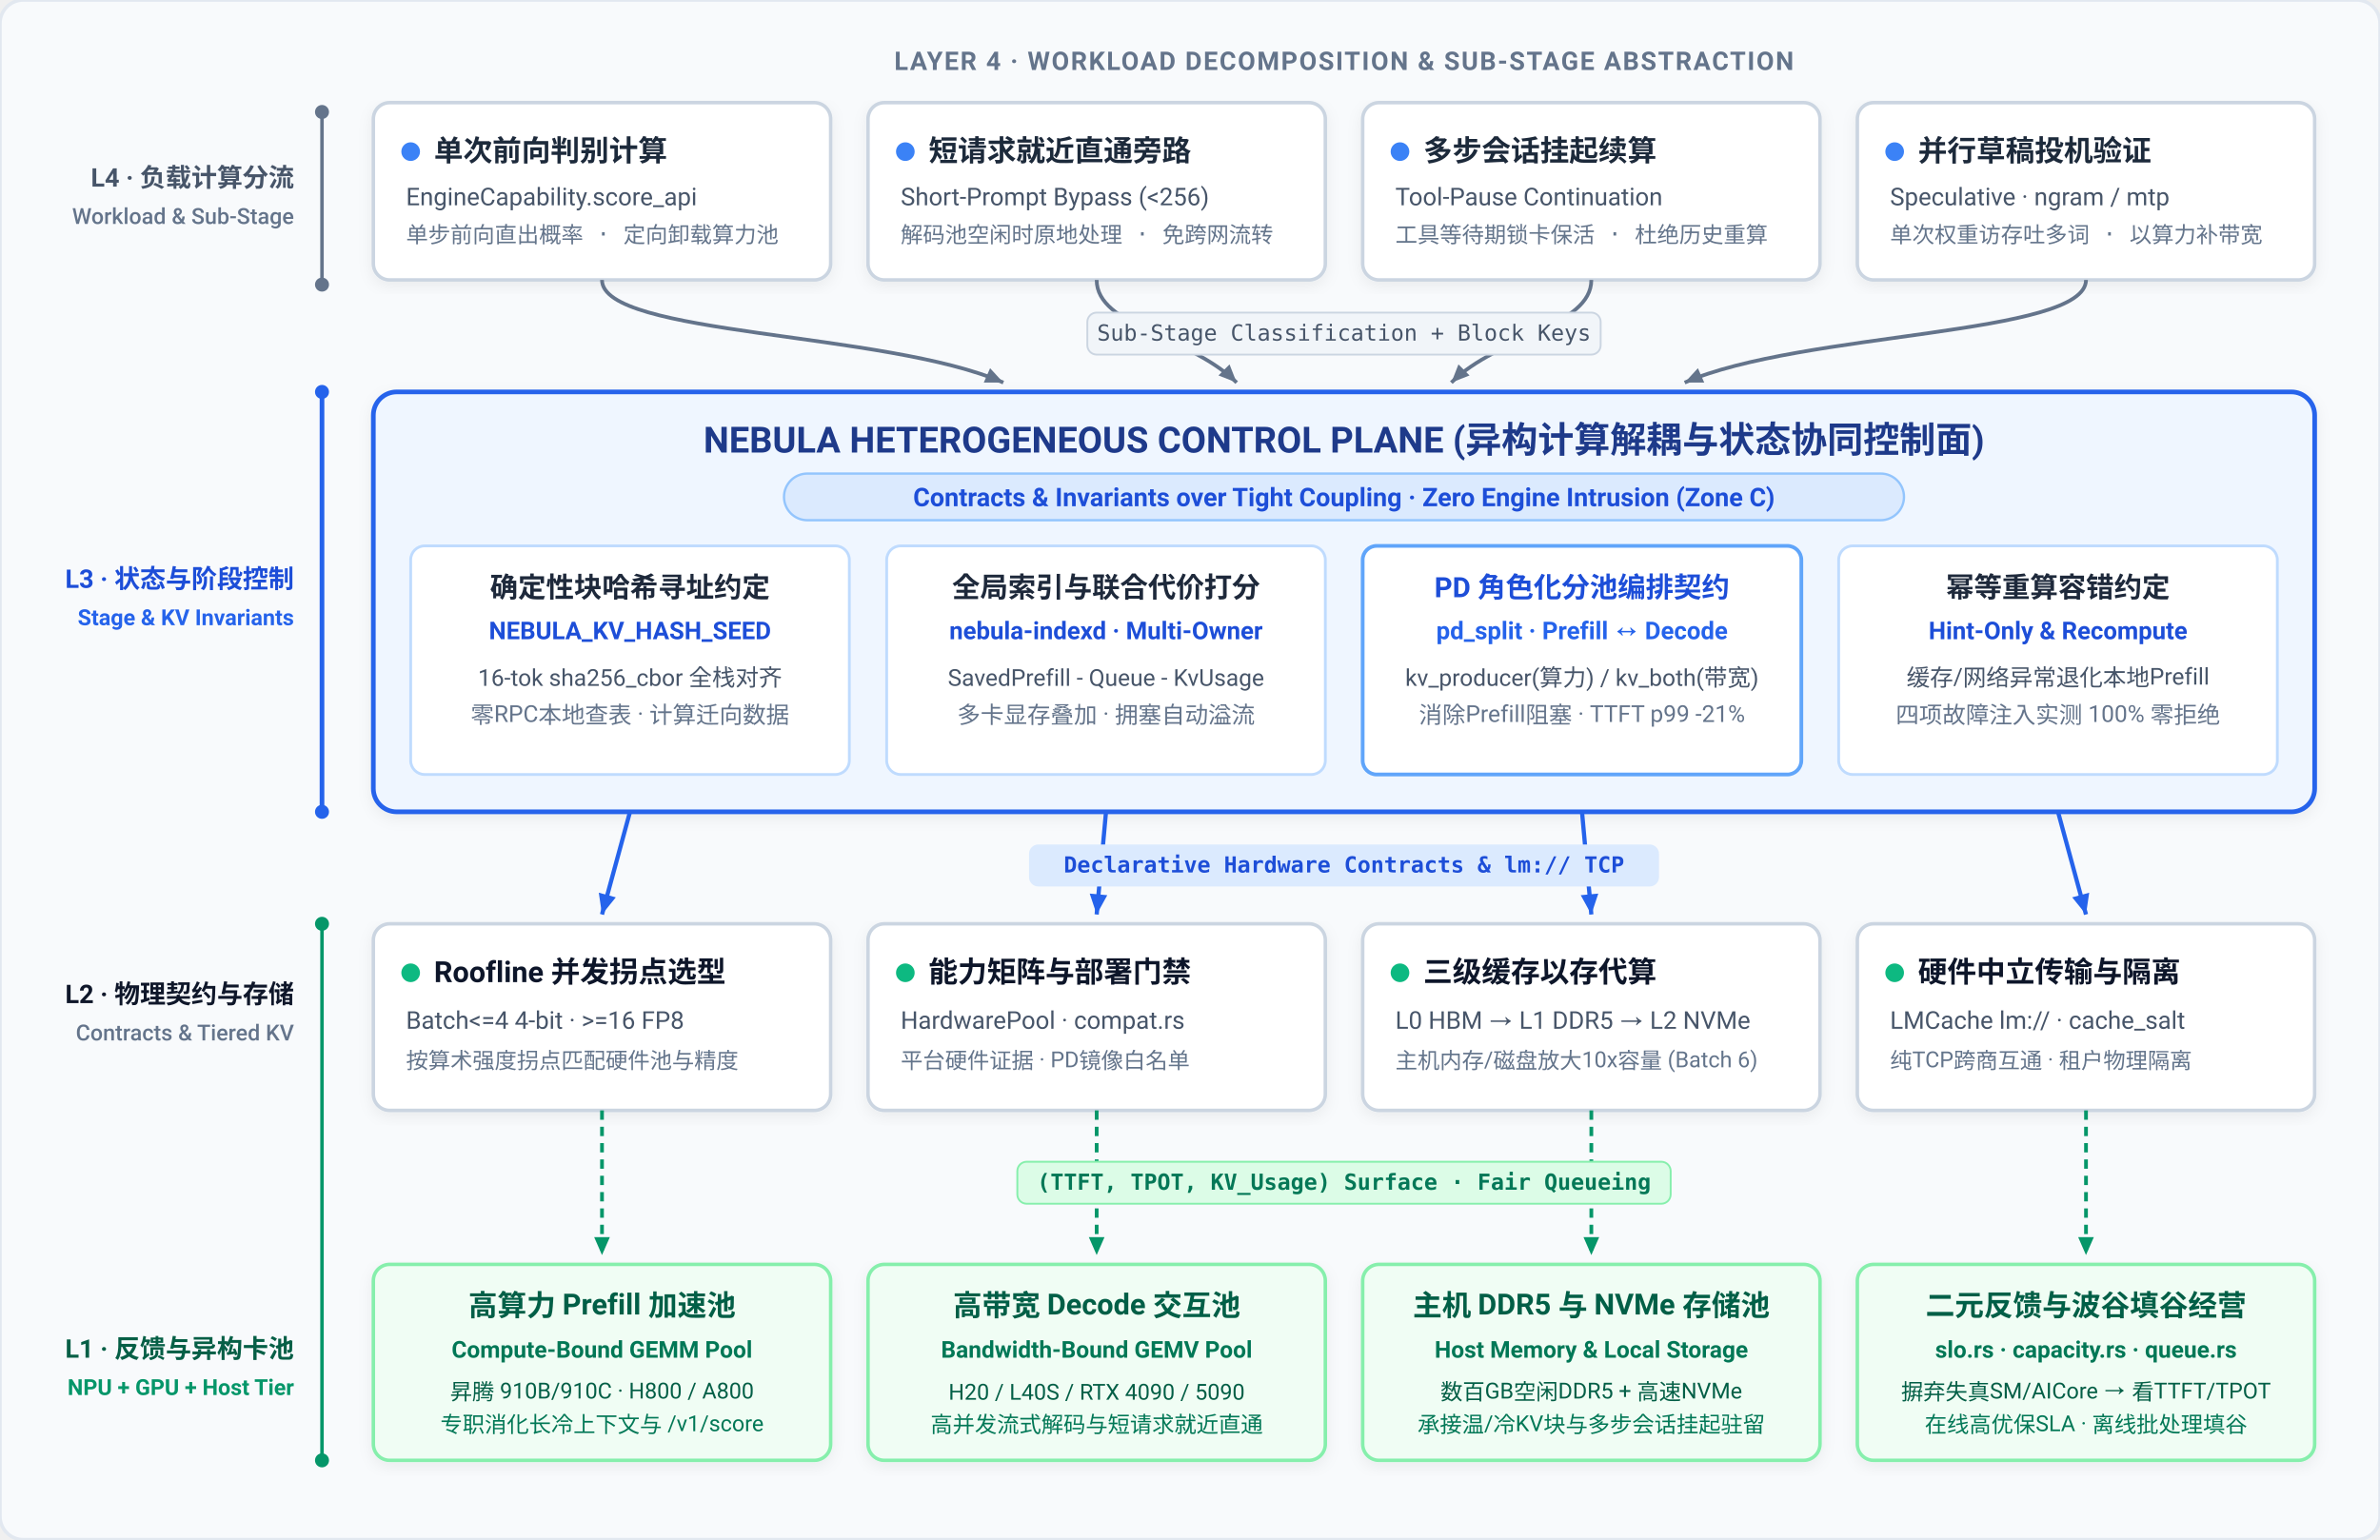
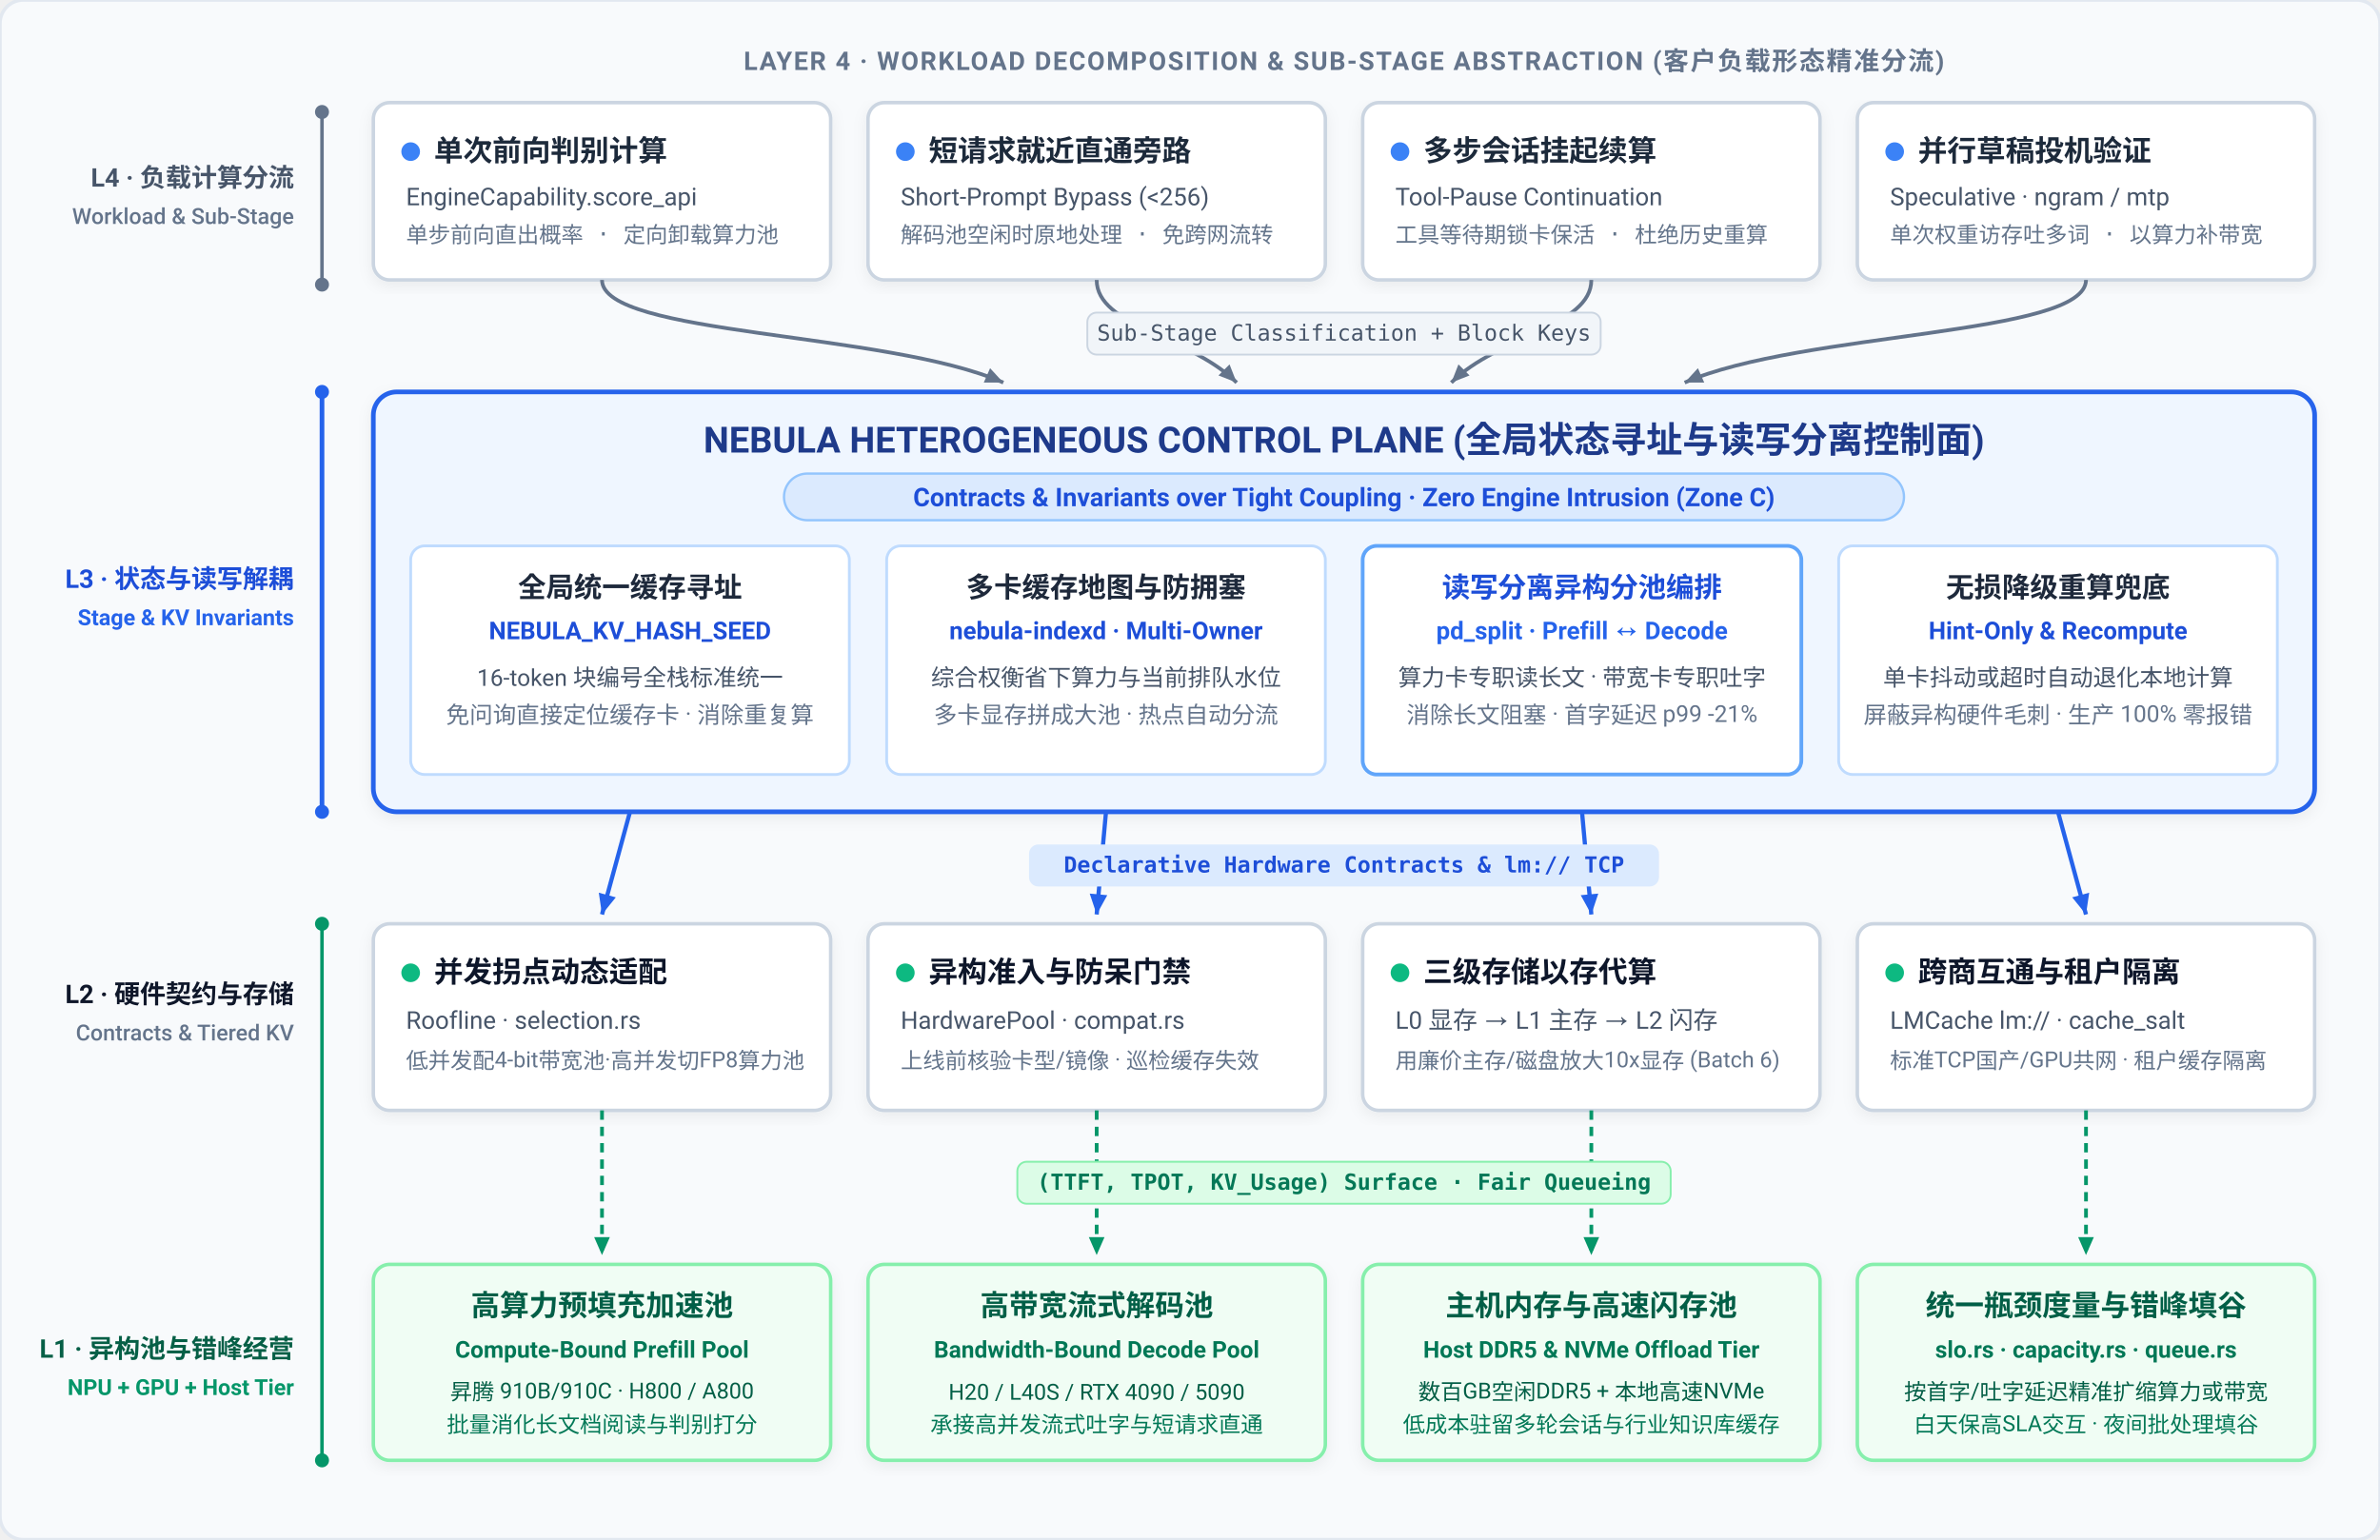
<svg xmlns="http://www.w3.org/2000/svg" viewBox="0 0 1020 660" width="100%" height="auto" font-family="-apple-system, BlinkMacSystemFont, 'Segoe UI', 'PingFang SC', 'Hiragino Sans GB', 'Microsoft YaHei', Roboto, Helvetica, Arial, sans-serif">
  <defs>
    <marker id="arrow-slate" viewBox="0 0 10 10" refX="8" refY="5" markerWidth="6" markerHeight="6" orient="auto-start-reverse">
      <path d="M 0 1.5 L 8 5 L 0 8.5 z" fill="#64748B" />
    </marker>
    <marker id="arrow-blue" viewBox="0 0 10 10" refX="8" refY="5" markerWidth="6" markerHeight="6" orient="auto-start-reverse">
      <path d="M 0 1.5 L 8 5 L 0 8.5 z" fill="#2563EB" />
    </marker>
    <marker id="arrow-emerald" viewBox="0 0 10 10" refX="8" refY="5" markerWidth="6" markerHeight="6" orient="auto-start-reverse">
      <path d="M 0 1.5 L 8 5 L 0 8.5 z" fill="#059669" />
    </marker>
    <filter id="shadow" x="-4%" y="-4%" width="108%" height="112%">
      <feDropShadow dx="0" dy="2" stdDeviation="3" flood-color="#0F172A" flood-opacity="0.06" />
    </filter>
  </defs>
  <rect x="0" y="0" width="1020" height="660" rx="10" fill="#F8FAFC" stroke="#E2E8F0" stroke-width="1.5" />
  <g>
    <line x1="138" y1="48" x2="138" y2="122" stroke="#64748B" stroke-width="1.5" />
    <circle cx="138" cy="48" r="3" fill="#64748B" />
    <circle cx="138" cy="122" r="3" fill="#64748B" />
    <text x="126" y="80" text-anchor="end" font-size="11" font-weight="700" fill="#475569">L4 · 负载计算分流</text>
    <text x="126" y="96" text-anchor="end" font-size="9.5" font-weight="500" fill="#64748B">Workload &amp; Sub-Stage</text>
    <line x1="138" y1="168" x2="138" y2="348" stroke="#2563EB" stroke-width="2" />
    <circle cx="138" cy="168" r="3" fill="#2563EB" />
    <circle cx="138" cy="348" r="3" fill="#2563EB" />
-     <text x="126" y="252" text-anchor="end" font-size="11" font-weight="700" fill="#1D4ED8">L3 · 状态与阶段控制</text>
+     <text x="126" y="252" text-anchor="end" font-size="11" font-weight="700" fill="#1D4ED8">L3 · 状态与读写解耦</text>
    <text x="126" y="268" text-anchor="end" font-size="9.5" font-weight="600" fill="#2563EB">Stage &amp; KV Invariants</text>
    <line x1="138" y1="396" x2="138" y2="626" stroke="#059669" stroke-width="1.5" />
    <circle cx="138" cy="396" r="3" fill="#059669" />
    <circle cx="138" cy="626" r="3" fill="#059669" />
-     <text x="126" y="430" text-anchor="end" font-size="11" font-weight="700" fill="#0F172A">L2 · 物理契约与存储</text>
+     <text x="126" y="430" text-anchor="end" font-size="11" font-weight="700" fill="#0F172A">L2 · 硬件契约与存储</text>
    <text x="126" y="446" text-anchor="end" font-size="9.5" font-weight="500" fill="#64748B">Contracts &amp; Tiered KV</text>
-     <text x="126" y="582" text-anchor="end" font-size="11" font-weight="700" fill="#065F46">L1 · 反馈与异构卡池</text>
+     <text x="126" y="582" text-anchor="end" font-size="11" font-weight="700" fill="#065F46">L1 · 异构池与错峰经营</text>
    <text x="126" y="598" text-anchor="end" font-size="9.5" font-weight="600" fill="#059669">NPU + GPU + Host Tier</text>
  </g>
-   <text x="576" y="30" text-anchor="middle" font-size="11" font-weight="700" fill="#64748B" letter-spacing="0.06em">LAYER 4 · WORKLOAD DECOMPOSITION &amp; SUB-STAGE ABSTRACTION</text>
+   <text x="576" y="30" text-anchor="middle" font-size="11" font-weight="700" fill="#64748B" letter-spacing="0.06em">LAYER 4 · WORKLOAD DECOMPOSITION &amp; SUB-STAGE ABSTRACTION (客户负载形态精准分流)</text>
  <g filter="url(#shadow)">
    <rect x="160" y="44" width="196" height="76" rx="7" fill="#FFFFFF" stroke="#CBD5E1" stroke-width="1.5" />
    <circle cx="176" cy="65" r="4" fill="#3B82F6" />
    <text x="186" y="69" font-size="12.5" font-weight="700" fill="#1E293B">单次前向判别计算</text>
    <text x="174" y="88" font-size="10.5" fill="#475569">EngineCapability.score_api</text>
    <text x="174" y="104" font-size="9.5" font-family="ui-monospace, SFMono-Regular, Menlo, monospace" fill="#64748B">单步前向直出概率 · 定向卸载算力池</text>
    <rect x="372" y="44" width="196" height="76" rx="7" fill="#FFFFFF" stroke="#CBD5E1" stroke-width="1.5" />
    <circle cx="388" cy="65" r="4" fill="#3B82F6" />
    <text x="398" y="69" font-size="12.5" font-weight="700" fill="#1E293B">短请求就近直通旁路</text>
    <text x="386" y="88" font-size="10.5" fill="#475569">Short-Prompt Bypass (&lt;256)</text>
    <text x="386" y="104" font-size="9.5" font-family="ui-monospace, SFMono-Regular, Menlo, monospace" fill="#64748B">解码池空闲时原地处理 · 免跨网流转</text>
    <rect x="584" y="44" width="196" height="76" rx="7" fill="#FFFFFF" stroke="#CBD5E1" stroke-width="1.5" />
    <circle cx="600" cy="65" r="4" fill="#3B82F6" />
    <text x="610" y="69" font-size="12.5" font-weight="700" fill="#1E293B">多步会话挂起续算</text>
    <text x="598" y="88" font-size="10.5" fill="#475569">Tool-Pause Continuation</text>
    <text x="598" y="104" font-size="9.5" font-family="ui-monospace, SFMono-Regular, Menlo, monospace" fill="#64748B">工具等待期锁卡保活 · 杜绝历史重算</text>
    <rect x="796" y="44" width="196" height="76" rx="7" fill="#FFFFFF" stroke="#CBD5E1" stroke-width="1.5" />
    <circle cx="812" cy="65" r="4" fill="#3B82F6" />
    <text x="822" y="69" font-size="12.5" font-weight="700" fill="#1E293B">并行草稿投机验证</text>
    <text x="810" y="88" font-size="10.5" fill="#475569">Speculative · ngram / mtp</text>
    <text x="810" y="104" font-size="9.5" font-family="ui-monospace, SFMono-Regular, Menlo, monospace" fill="#64748B">单次权重访存吐多词 · 以算力补带宽</text>
  </g>
  <g fill="none" stroke="#64748B" stroke-width="1.6" marker-end="url(#arrow-slate)">
    <path d="M 258 120 C 258 144, 380 142, 430 164" />
    <path d="M 470 120 C 470 140, 510 144, 530 164" />
    <path d="M 682 120 C 682 140, 642 144, 622 164" />
    <path d="M 894 120 C 894 144, 772 142, 722 164" />
  </g>
  <rect x="466" y="134" width="220" height="18" rx="4" fill="#F1F5F9" stroke="#CBD5E1" stroke-width="0.8" />
  <text x="576" y="146" text-anchor="middle" font-size="9.5" font-family="ui-monospace, SFMono-Regular, Menlo, monospace" fill="#475569">Sub-Stage Classification + Block Keys</text>
  <g filter="url(#shadow)">
    <rect x="160" y="168" width="832" height="180" rx="10" fill="#EFF6FF" stroke="#2563EB" stroke-width="2" />
  </g>
-   <text x="576" y="194" text-anchor="middle" font-size="15.5" font-weight="700" fill="#1E3A8A">NEBULA HETEROGENEOUS CONTROL PLANE (异构计算解耦与状态协同控制面)</text>
+   <text x="576" y="194" text-anchor="middle" font-size="15.5" font-weight="700" fill="#1E3A8A">NEBULA HETEROGENEOUS CONTROL PLANE (全局状态寻址与读写分离控制面)</text>
  <rect x="336" y="203" width="480" height="20" rx="10" fill="#DBEAFE" stroke="#93C5FD" stroke-width="1" />
  <text x="576" y="217" text-anchor="middle" font-size="11" font-weight="600" fill="#1D4ED8">Contracts &amp; Invariants over Tight Coupling · Zero Engine Intrusion (Zone C)</text>
  <g text-anchor="middle">
    <rect x="176" y="234" width="188" height="98" rx="6" fill="#FFFFFF" stroke="#BFDBFE" stroke-width="1.2" />
-     <text x="270" y="256" font-size="12" font-weight="700" fill="#1E293B">确定性块哈希寻址约定</text>
+     <text x="270" y="256" font-size="12" font-weight="700" fill="#1E293B">全局统一缓存寻址</text>
    <text x="270" y="274" font-size="10.5" fill="#1D4ED8" font-weight="600">NEBULA_KV_HASH_SEED</text>
-     <text x="270" y="294" font-size="10" fill="#475569">16-tok sha256_cbor 全栈对齐</text>
-     <text x="270" y="310" font-size="10" fill="#64748B">零RPC本地查表 · 计算迁向数据</text>
+     <text x="270" y="294" font-size="10" fill="#475569">16-token 块编号全栈标准统一</text>
+     <text x="270" y="310" font-size="10" fill="#64748B">免问询直接定位缓存卡 · 消除重复算</text>
    <rect x="380" y="234" width="188" height="98" rx="6" fill="#FFFFFF" stroke="#BFDBFE" stroke-width="1.2" />
-     <text x="474" y="256" font-size="12" font-weight="700" fill="#1E293B">全局索引与联合代价打分</text>
+     <text x="474" y="256" font-size="12" font-weight="700" fill="#1E293B">多卡缓存地图与防拥塞</text>
    <text x="474" y="274" font-size="10.5" fill="#1D4ED8" font-weight="600">nebula-indexd · Multi-Owner</text>
-     <text x="474" y="294" font-size="10" fill="#475569">SavedPrefill - Queue - KvUsage</text>
-     <text x="474" y="310" font-size="10" fill="#64748B">多卡显存叠加 · 拥塞自动溢流</text>
+     <text x="474" y="294" font-size="10" fill="#475569">综合权衡省下算力与当前排队水位</text>
+     <text x="474" y="310" font-size="10" fill="#64748B">多卡显存拼成大池 · 热点自动分流</text>
    <rect x="584" y="234" width="188" height="98" rx="6" fill="#FFFFFF" stroke="#60A5FA" stroke-width="1.6" />
-     <text x="678" y="256" font-size="12" font-weight="700" fill="#1D4ED8">PD 角色化分池编排契约</text>
+     <text x="678" y="256" font-size="12" font-weight="700" fill="#1D4ED8">读写分离异构分池编排</text>
    <text x="678" y="274" font-size="10.5" fill="#2563EB" font-weight="600">pd_split · Prefill ↔ Decode</text>
-     <text x="678" y="294" font-size="10" fill="#475569">kv_producer(算力) / kv_both(带宽)</text>
-     <text x="678" y="310" font-size="10" fill="#64748B">消除Prefill阻塞 · TTFT p99 -21%</text>
+     <text x="678" y="294" font-size="10" fill="#475569">算力卡专职读长文 · 带宽卡专职吐字</text>
+     <text x="678" y="310" font-size="10" fill="#64748B">消除长文阻塞 · 首字延迟 p99 -21%</text>
    <rect x="788" y="234" width="188" height="98" rx="6" fill="#FFFFFF" stroke="#BFDBFE" stroke-width="1.2" />
-     <text x="882" y="256" font-size="12" font-weight="700" fill="#1E293B">幂等重算容错约定</text>
+     <text x="882" y="256" font-size="12" font-weight="700" fill="#1E293B">无损降级重算兜底</text>
    <text x="882" y="274" font-size="10.5" fill="#1D4ED8" font-weight="600">Hint-Only &amp; Recompute</text>
-     <text x="882" y="294" font-size="10" fill="#475569">缓存/网络异常退化本地Prefill</text>
-     <text x="882" y="310" font-size="10" fill="#64748B">四项故障注入实测 100% 零拒绝</text>
+     <text x="882" y="294" font-size="10" fill="#475569">单卡抖动或超时自动退化本地计算</text>
+     <text x="882" y="310" font-size="10" fill="#64748B">屏蔽异构硬件毛刺 · 生产 100% 零报错</text>
  </g>
  <g fill="none" stroke="#2563EB" stroke-width="1.8" marker-end="url(#arrow-blue)">
    <path d="M 270 348 L 258 392" />
    <path d="M 474 348 L 470 392" />
    <path d="M 678 348 L 682 392" />
    <path d="M 882 348 L 894 392" />
  </g>
  <rect x="441" y="362" width="270" height="18" rx="4" fill="#DBEAFE" />
  <text x="576" y="374" text-anchor="middle" font-size="9.5" font-weight="600" font-family="ui-monospace, SFMono-Regular, Menlo, monospace" fill="#1D4ED8">Declarative Hardware Contracts &amp; lm:// TCP</text>
  <g filter="url(#shadow)">
    <rect x="160" y="396" width="196" height="80" rx="7" fill="#FFFFFF" stroke="#CBD5E1" stroke-width="1.5" />
    <circle cx="176" cy="417" r="4" fill="#10B981" />
-     <text x="186" y="421" font-size="12.5" font-weight="700" fill="#0F172A">Roofline 并发拐点选型</text>
-     <text x="174" y="441" font-size="10.5" fill="#475569">Batch&lt;=4 4-bit · &gt;=16 FP8</text>
-     <text x="174" y="458" font-size="9.5" fill="#64748B">按算术强度拐点匹配硬件池与精度</text>
+     <text x="186" y="421" font-size="12.5" font-weight="700" fill="#0F172A">并发拐点动态适配</text>
+     <text x="174" y="441" font-size="10.5" fill="#475569">Roofline · selection.rs</text>
+     <text x="174" y="458" font-size="9.5" fill="#64748B">低并发配4-bit带宽池·高并发切FP8算力池</text>
    <rect x="372" y="396" width="196" height="80" rx="7" fill="#FFFFFF" stroke="#CBD5E1" stroke-width="1.5" />
    <circle cx="388" cy="417" r="4" fill="#10B981" />
-     <text x="398" y="421" font-size="12.5" font-weight="700" fill="#0F172A">能力矩阵与部署门禁</text>
+     <text x="398" y="421" font-size="12.5" font-weight="700" fill="#0F172A">异构准入与防呆门禁</text>
    <text x="386" y="441" font-size="10.5" fill="#475569">HardwarePool · compat.rs</text>
-     <text x="386" y="458" font-size="9.5" fill="#64748B">平台硬件证据 · PD镜像白名单</text>
+     <text x="386" y="458" font-size="9.5" fill="#64748B">上线前核验卡型/镜像 · 巡检缓存失效</text>
    <rect x="584" y="396" width="196" height="80" rx="7" fill="#FFFFFF" stroke="#CBD5E1" stroke-width="1.5" />
    <circle cx="600" cy="417" r="4" fill="#10B981" />
-     <text x="610" y="421" font-size="12.5" font-weight="700" fill="#0F172A">三级缓存以存代算</text>
-     <text x="598" y="441" font-size="10.5" fill="#475569">L0 HBM → L1 DDR5 → L2 NVMe</text>
-     <text x="598" y="458" font-size="9.5" fill="#64748B">主机内存/磁盘放大10x容量 (Batch 6)</text>
+     <text x="610" y="421" font-size="12.5" font-weight="700" fill="#0F172A">三级存储以存代算</text>
+     <text x="598" y="441" font-size="10.5" fill="#475569">L0 显存 → L1 主存 → L2 闪存</text>
+     <text x="598" y="458" font-size="9.5" fill="#64748B">用廉价主存/磁盘放大10x显存 (Batch 6)</text>
    <rect x="796" y="396" width="196" height="80" rx="7" fill="#FFFFFF" stroke="#CBD5E1" stroke-width="1.5" />
    <circle cx="812" cy="417" r="4" fill="#10B981" />
-     <text x="822" y="421" font-size="12.5" font-weight="700" fill="#0F172A">硬件中立传输与隔离</text>
+     <text x="822" y="421" font-size="12.5" font-weight="700" fill="#0F172A">跨商互通与租户隔离</text>
    <text x="810" y="441" font-size="10.5" fill="#475569">LMCache lm:// · cache_salt</text>
-     <text x="810" y="458" font-size="9.5" fill="#64748B">纯TCP跨商互通 · 租户物理隔离</text>
+     <text x="810" y="458" font-size="9.5" fill="#64748B">标准TCP国产/GPU共网 · 租户缓存隔离</text>
  </g>
  <g fill="none" stroke="#059669" stroke-width="1.6" stroke-dasharray="4 3" marker-end="url(#arrow-emerald)">
    <path d="M 258 476 L 258 538" />
    <path d="M 470 476 L 470 538" />
    <path d="M 682 476 L 682 538" />
    <path d="M 894 476 L 894 538" />
  </g>
  <rect x="436" y="498" width="280" height="18" rx="4" fill="#DCFCE7" stroke="#86EFAC" stroke-width="0.8" />
  <text x="576" y="510" text-anchor="middle" font-size="9.5" font-weight="600" font-family="ui-monospace, SFMono-Regular, Menlo, monospace" fill="#047857">(TTFT, TPOT, KV_Usage) Surface · Fair Queueing</text>
  <g filter="url(#shadow)">
    <rect x="160" y="542" width="196" height="84" rx="7" fill="#F0FDF4" stroke="#86EFAC" stroke-width="1.5" />
-     <text x="258" y="564" text-anchor="middle" font-size="12.5" font-weight="700" fill="#065F46">高算力 Prefill 加速池</text>
-     <text x="258" y="582" text-anchor="middle" font-size="10" font-weight="600" fill="#047857">Compute-Bound GEMM Pool</text>
+     <text x="258" y="564" text-anchor="middle" font-size="12.5" font-weight="700" fill="#065F46">高算力预填充加速池</text>
+     <text x="258" y="582" text-anchor="middle" font-size="10" font-weight="600" fill="#047857">Compute-Bound Prefill Pool</text>
    <text x="258" y="600" text-anchor="middle" font-size="9.5" fill="#065F46">昇腾 910B/910C · H800 / A800</text>
-     <text x="258" y="614" text-anchor="middle" font-size="9.5" fill="#047857">专职消化长冷上下文与 /v1/score</text>
+     <text x="258" y="614" text-anchor="middle" font-size="9.5" fill="#047857">批量消化长文档阅读与判别打分</text>
    <rect x="372" y="542" width="196" height="84" rx="7" fill="#F0FDF4" stroke="#86EFAC" stroke-width="1.5" />
-     <text x="470" y="564" text-anchor="middle" font-size="12.5" font-weight="700" fill="#065F46">高带宽 Decode 交互池</text>
-     <text x="470" y="582" text-anchor="middle" font-size="10" font-weight="600" fill="#047857">Bandwidth-Bound GEMV Pool</text>
+     <text x="470" y="564" text-anchor="middle" font-size="12.5" font-weight="700" fill="#065F46">高带宽流式解码池</text>
+     <text x="470" y="582" text-anchor="middle" font-size="10" font-weight="600" fill="#047857">Bandwidth-Bound Decode Pool</text>
    <text x="470" y="600" text-anchor="middle" font-size="9.5" fill="#065F46">H20 / L40S / RTX 4090 / 5090</text>
-     <text x="470" y="614" text-anchor="middle" font-size="9.5" fill="#047857">高并发流式解码与短请求就近直通</text>
+     <text x="470" y="614" text-anchor="middle" font-size="9.5" fill="#047857">承接高并发流式吐字与短请求直通</text>
    <rect x="584" y="542" width="196" height="84" rx="7" fill="#F0FDF4" stroke="#86EFAC" stroke-width="1.5" />
-     <text x="682" y="564" text-anchor="middle" font-size="12.5" font-weight="700" fill="#065F46">主机 DDR5 与 NVMe 存储池</text>
-     <text x="682" y="582" text-anchor="middle" font-size="10" font-weight="600" fill="#047857">Host Memory &amp; Local Storage</text>
-     <text x="682" y="600" text-anchor="middle" font-size="9.5" fill="#065F46">数百GB空闲DDR5 + 高速NVMe</text>
-     <text x="682" y="614" text-anchor="middle" font-size="9.5" fill="#047857">承接温/冷KV块与多步会话挂起驻留</text>
+     <text x="682" y="564" text-anchor="middle" font-size="12.5" font-weight="700" fill="#065F46">主机内存与高速闪存池</text>
+     <text x="682" y="582" text-anchor="middle" font-size="10" font-weight="600" fill="#047857">Host DDR5 &amp; NVMe Offload Tier</text>
+     <text x="682" y="600" text-anchor="middle" font-size="9.5" fill="#065F46">数百GB空闲DDR5 + 本地高速NVMe</text>
+     <text x="682" y="614" text-anchor="middle" font-size="9.5" fill="#047857">低成本驻留多轮会话与行业知识库缓存</text>
    <rect x="796" y="542" width="196" height="84" rx="7" fill="#F0FDF4" stroke="#86EFAC" stroke-width="1.5" />
-     <text x="894" y="564" text-anchor="middle" font-size="12.5" font-weight="700" fill="#065F46">二元反馈与波谷填谷经营</text>
+     <text x="894" y="564" text-anchor="middle" font-size="12.5" font-weight="700" fill="#065F46">统一瓶颈度量与错峰填谷</text>
    <text x="894" y="582" text-anchor="middle" font-size="10" font-weight="600" fill="#047857">slo.rs · capacity.rs · queue.rs</text>
-     <text x="894" y="600" text-anchor="middle" font-size="9.5" fill="#065F46">摒弃失真SM/AICore → 看TTFT/TPOT</text>
-     <text x="894" y="614" text-anchor="middle" font-size="9.5" fill="#047857">在线高优保SLA · 离线批处理填谷</text>
+     <text x="894" y="600" text-anchor="middle" font-size="9.5" fill="#065F46">按首字/吐字延迟精准扩缩算力或带宽</text>
+     <text x="894" y="614" text-anchor="middle" font-size="9.5" fill="#047857">白天保高SLA交互 · 夜间批处理填谷</text>
  </g>
</svg>
